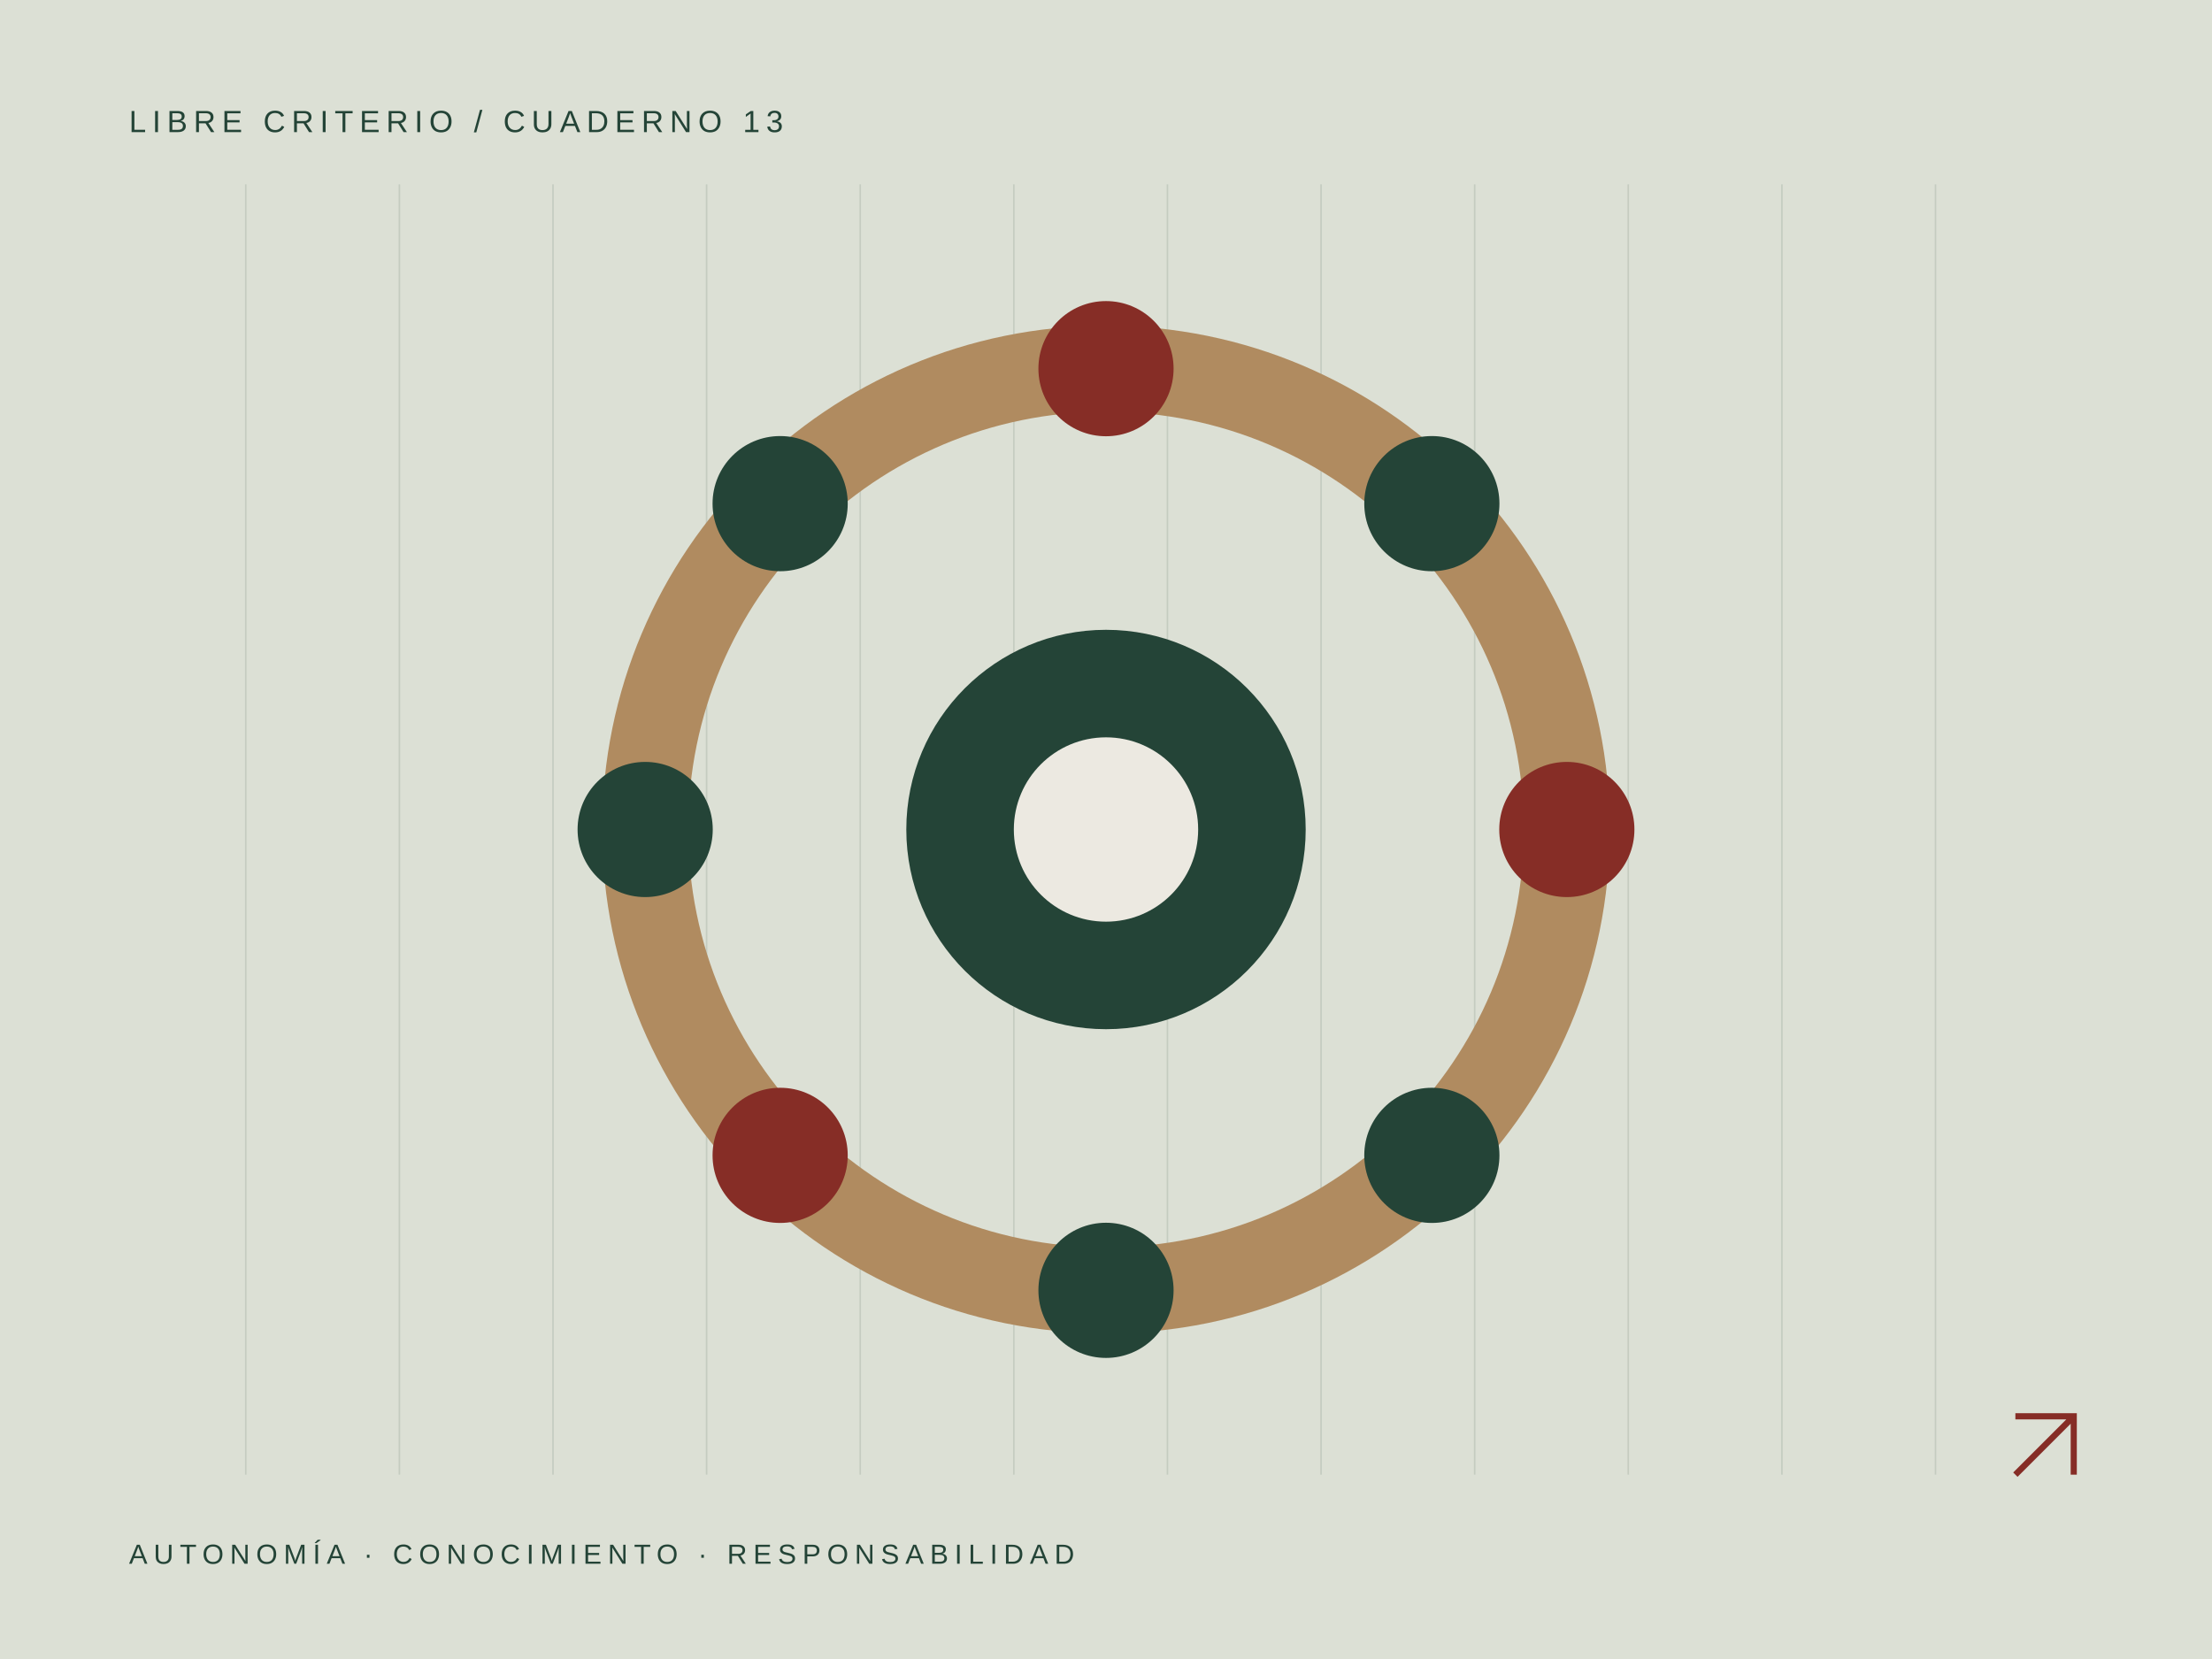
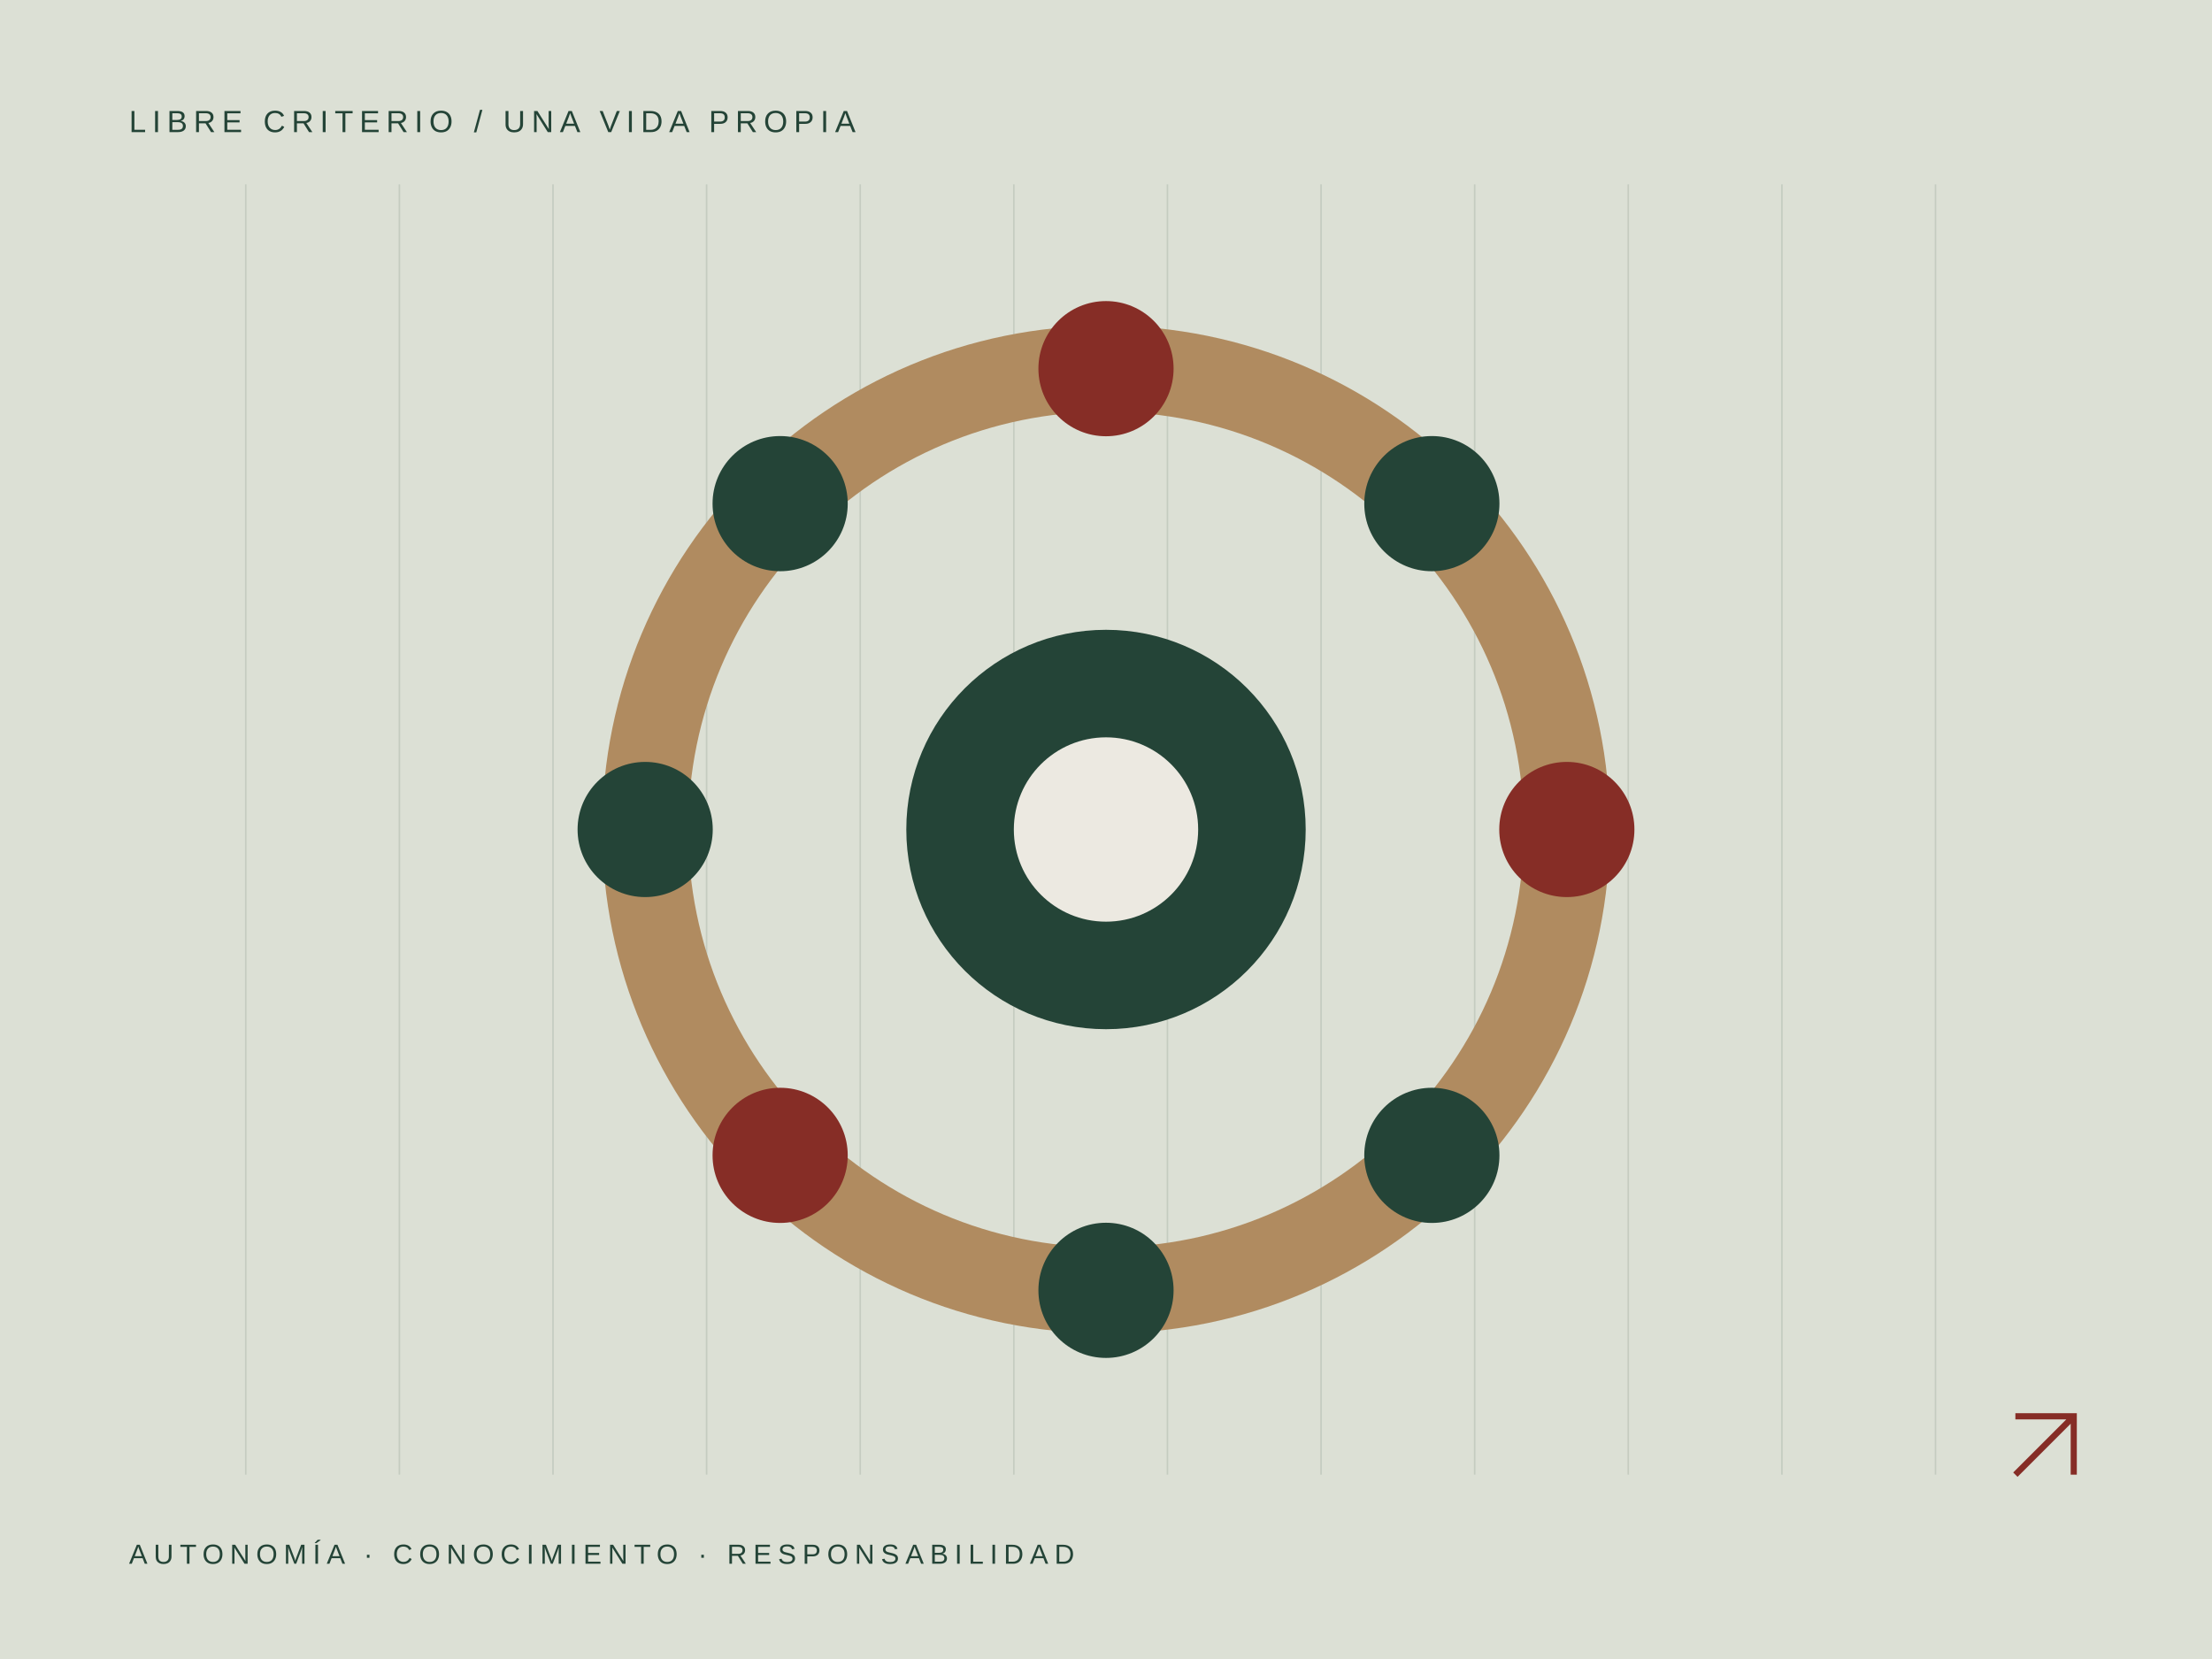
<svg xmlns="http://www.w3.org/2000/svg" viewBox="0 0 720 540" width="720" height="540" role="img" aria-label="Cooperar sin un director único">
  <rect width="720" height="540" fill="#dce0d5" />
  <g opacity=".13">
    <line x1="80" y1="60" x2="80" y2="480" stroke="#244437" stroke-width="0.5" />
    <line x1="130" y1="60" x2="130" y2="480" stroke="#244437" stroke-width="0.5" />
    <line x1="180" y1="60" x2="180" y2="480" stroke="#244437" stroke-width="0.5" />
    <line x1="230" y1="60" x2="230" y2="480" stroke="#244437" stroke-width="0.5" />
    <line x1="280" y1="60" x2="280" y2="480" stroke="#244437" stroke-width="0.5" />
    <line x1="330" y1="60" x2="330" y2="480" stroke="#244437" stroke-width="0.5" />
    <line x1="380" y1="60" x2="380" y2="480" stroke="#244437" stroke-width="0.5" />
    <line x1="430" y1="60" x2="430" y2="480" stroke="#244437" stroke-width="0.5" />
    <line x1="480" y1="60" x2="480" y2="480" stroke="#244437" stroke-width="0.5" />
    <line x1="530" y1="60" x2="530" y2="480" stroke="#244437" stroke-width="0.5" />
    <line x1="580" y1="60" x2="580" y2="480" stroke="#244437" stroke-width="0.5" />
    <line x1="630" y1="60" x2="630" y2="480" stroke="#244437" stroke-width="0.5" />
  </g>
  <circle cx="360" cy="270" r="150" fill="none" stroke="#b08b60" stroke-width="28" />
  <circle cx="510" cy="270" r="22" fill="#862d26" />
  <circle cx="466.066" cy="376.066" r="22" fill="#244437" />
  <circle cx="360" cy="420" r="22" fill="#244437" />
  <circle cx="253.934" cy="376.066" r="22" fill="#862d26" />
  <circle cx="210" cy="270" r="22" fill="#244437" />
  <circle cx="253.934" cy="163.934" r="22" fill="#244437" />
  <circle cx="360" cy="120" r="22" fill="#862d26" />
  <circle cx="466.066" cy="163.934" r="22" fill="#244437" />
  <circle cx="360" cy="270" r="65" fill="#244437" />
  <circle cx="360" cy="270" r="30" fill="#ece9e1" />
-   <text x="42" y="43" fill="#244437" font-family="Arial" font-size="10" letter-spacing="2">LIBRE CRITERIO / CUADERNO 13</text>
+   <text x="42" y="43" fill="#244437" font-family="Arial" font-size="10" letter-spacing="2">LIBRE CRITERIO / UNA VIDA PROPIA</text>
  <text x="42" y="509" fill="#244437" font-family="Arial" font-size="9" letter-spacing="2">AUTONOMÍA · CONOCIMIENTO · RESPONSABILIDAD</text>
  <path d="m656 480 19-19m-19 0h19v19" fill="none" stroke="#862d26" stroke-width="2" />
</svg>
